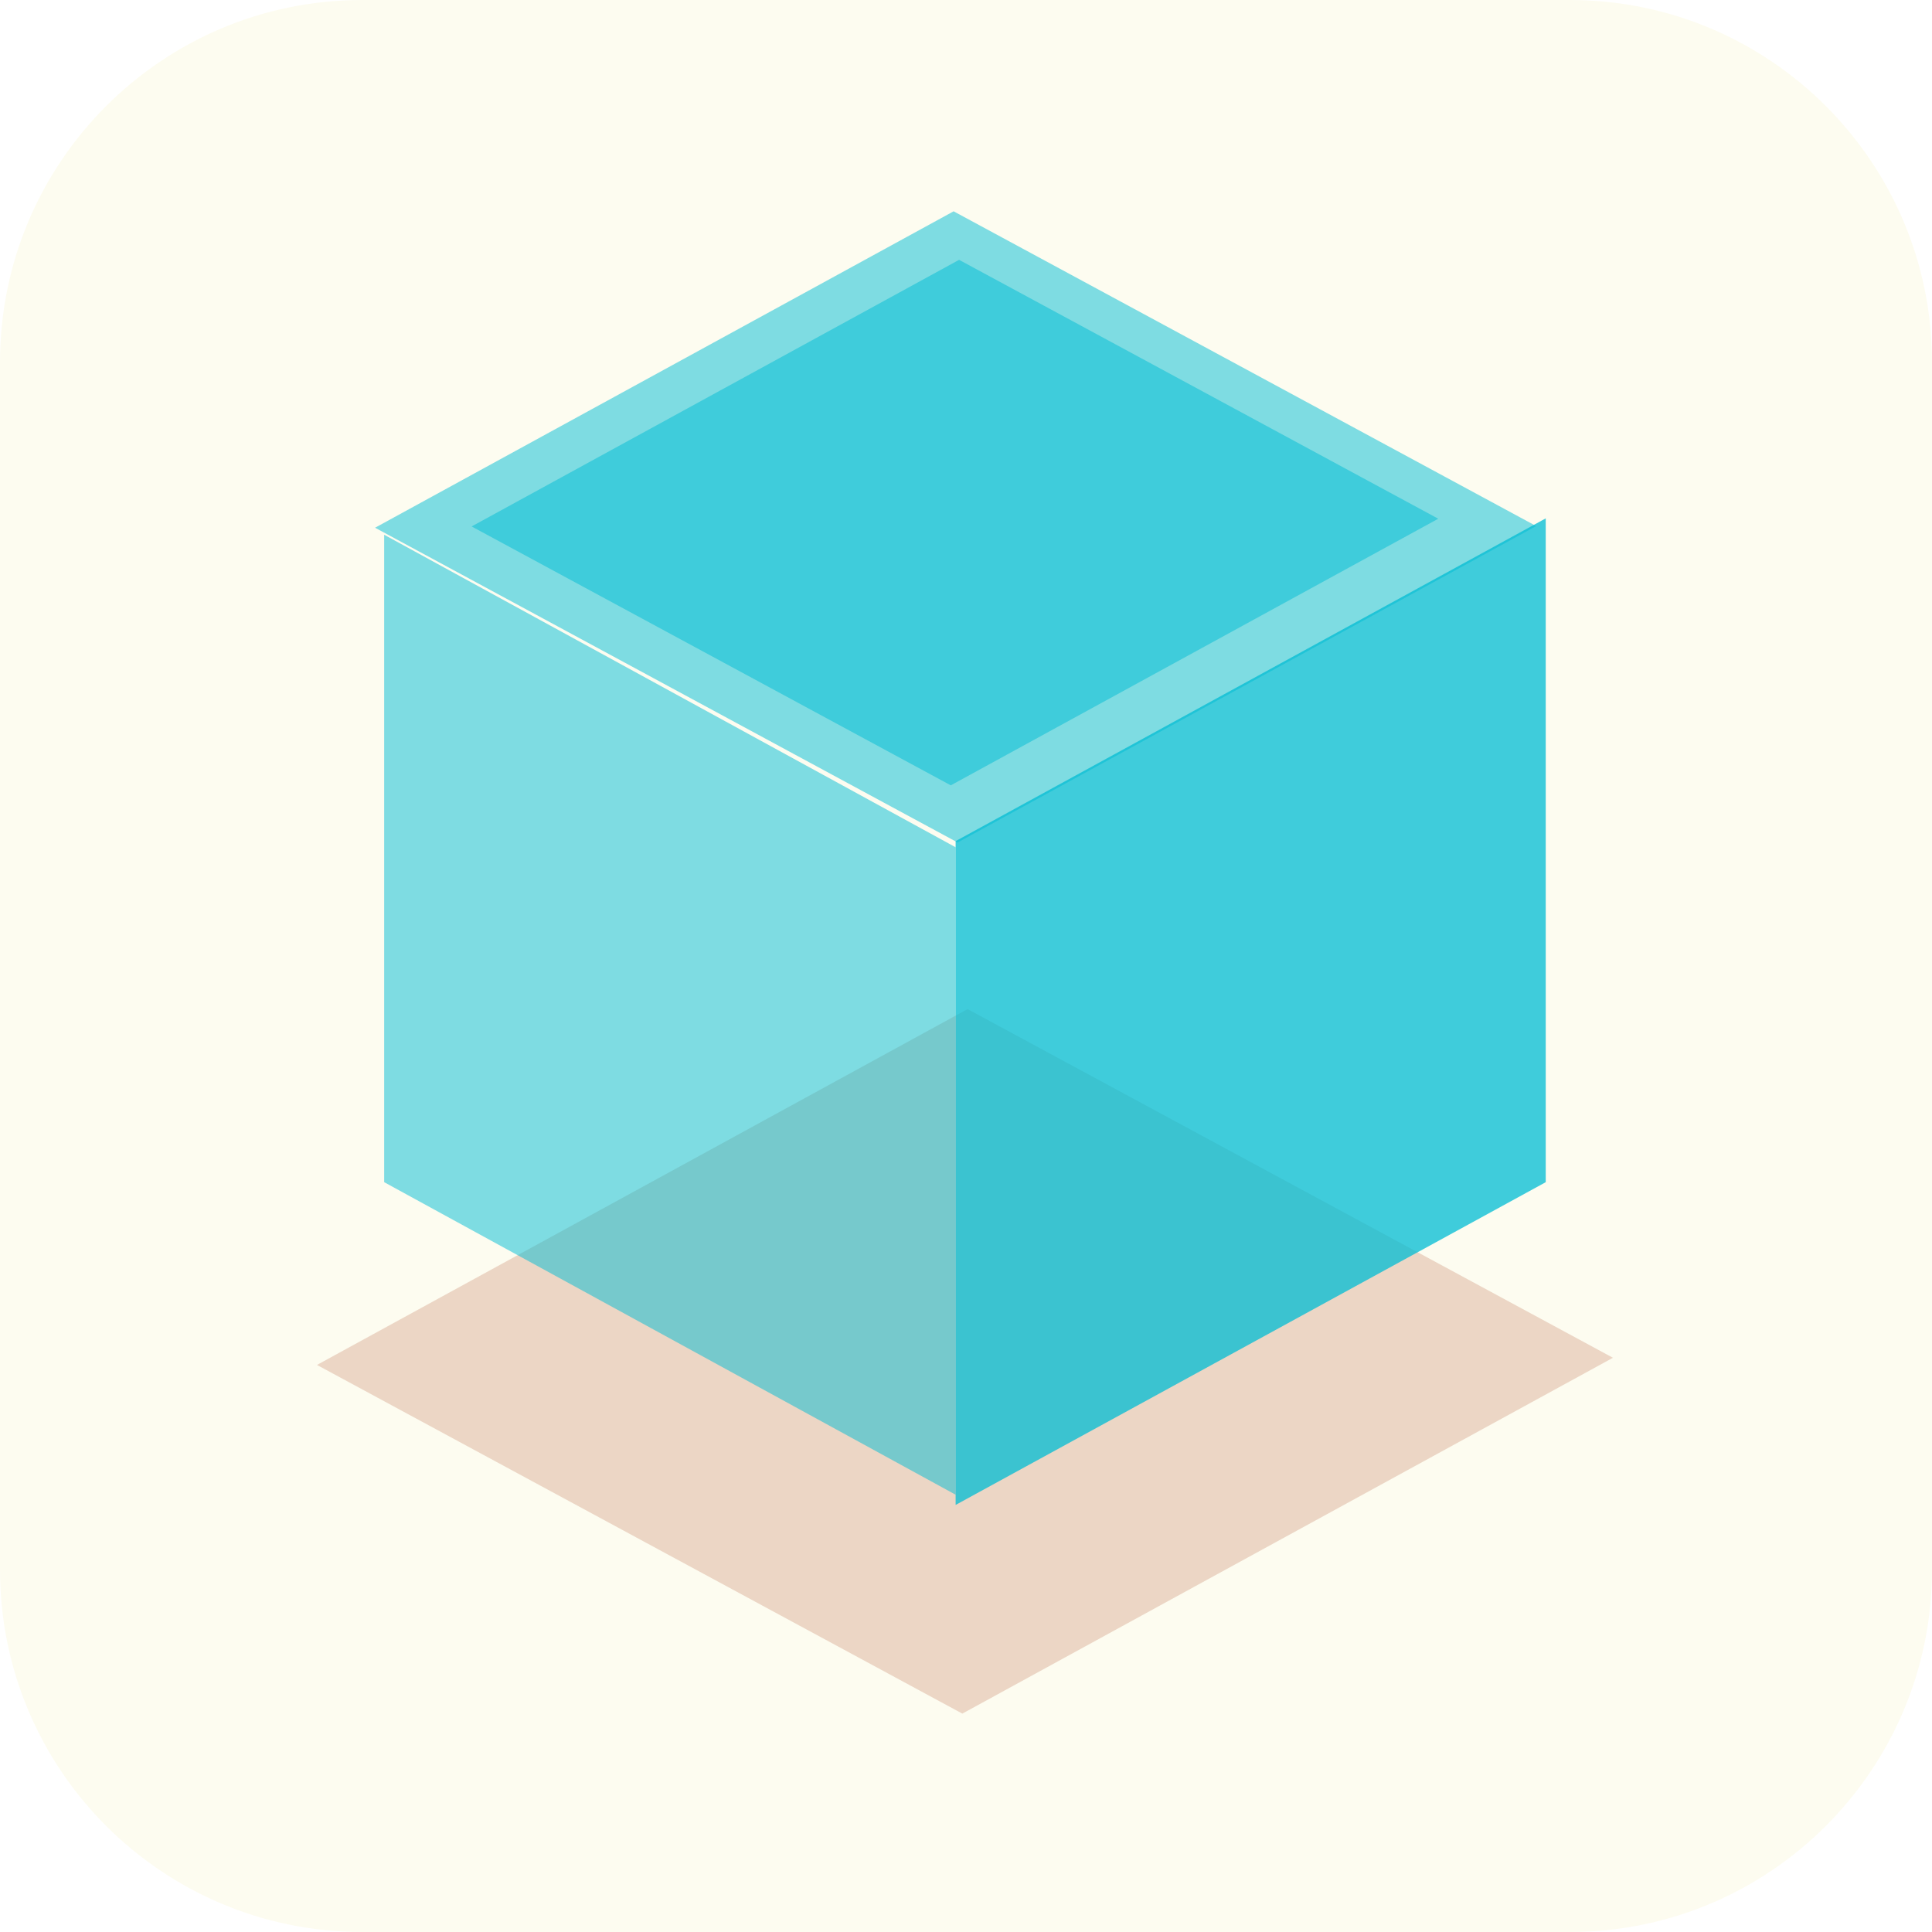
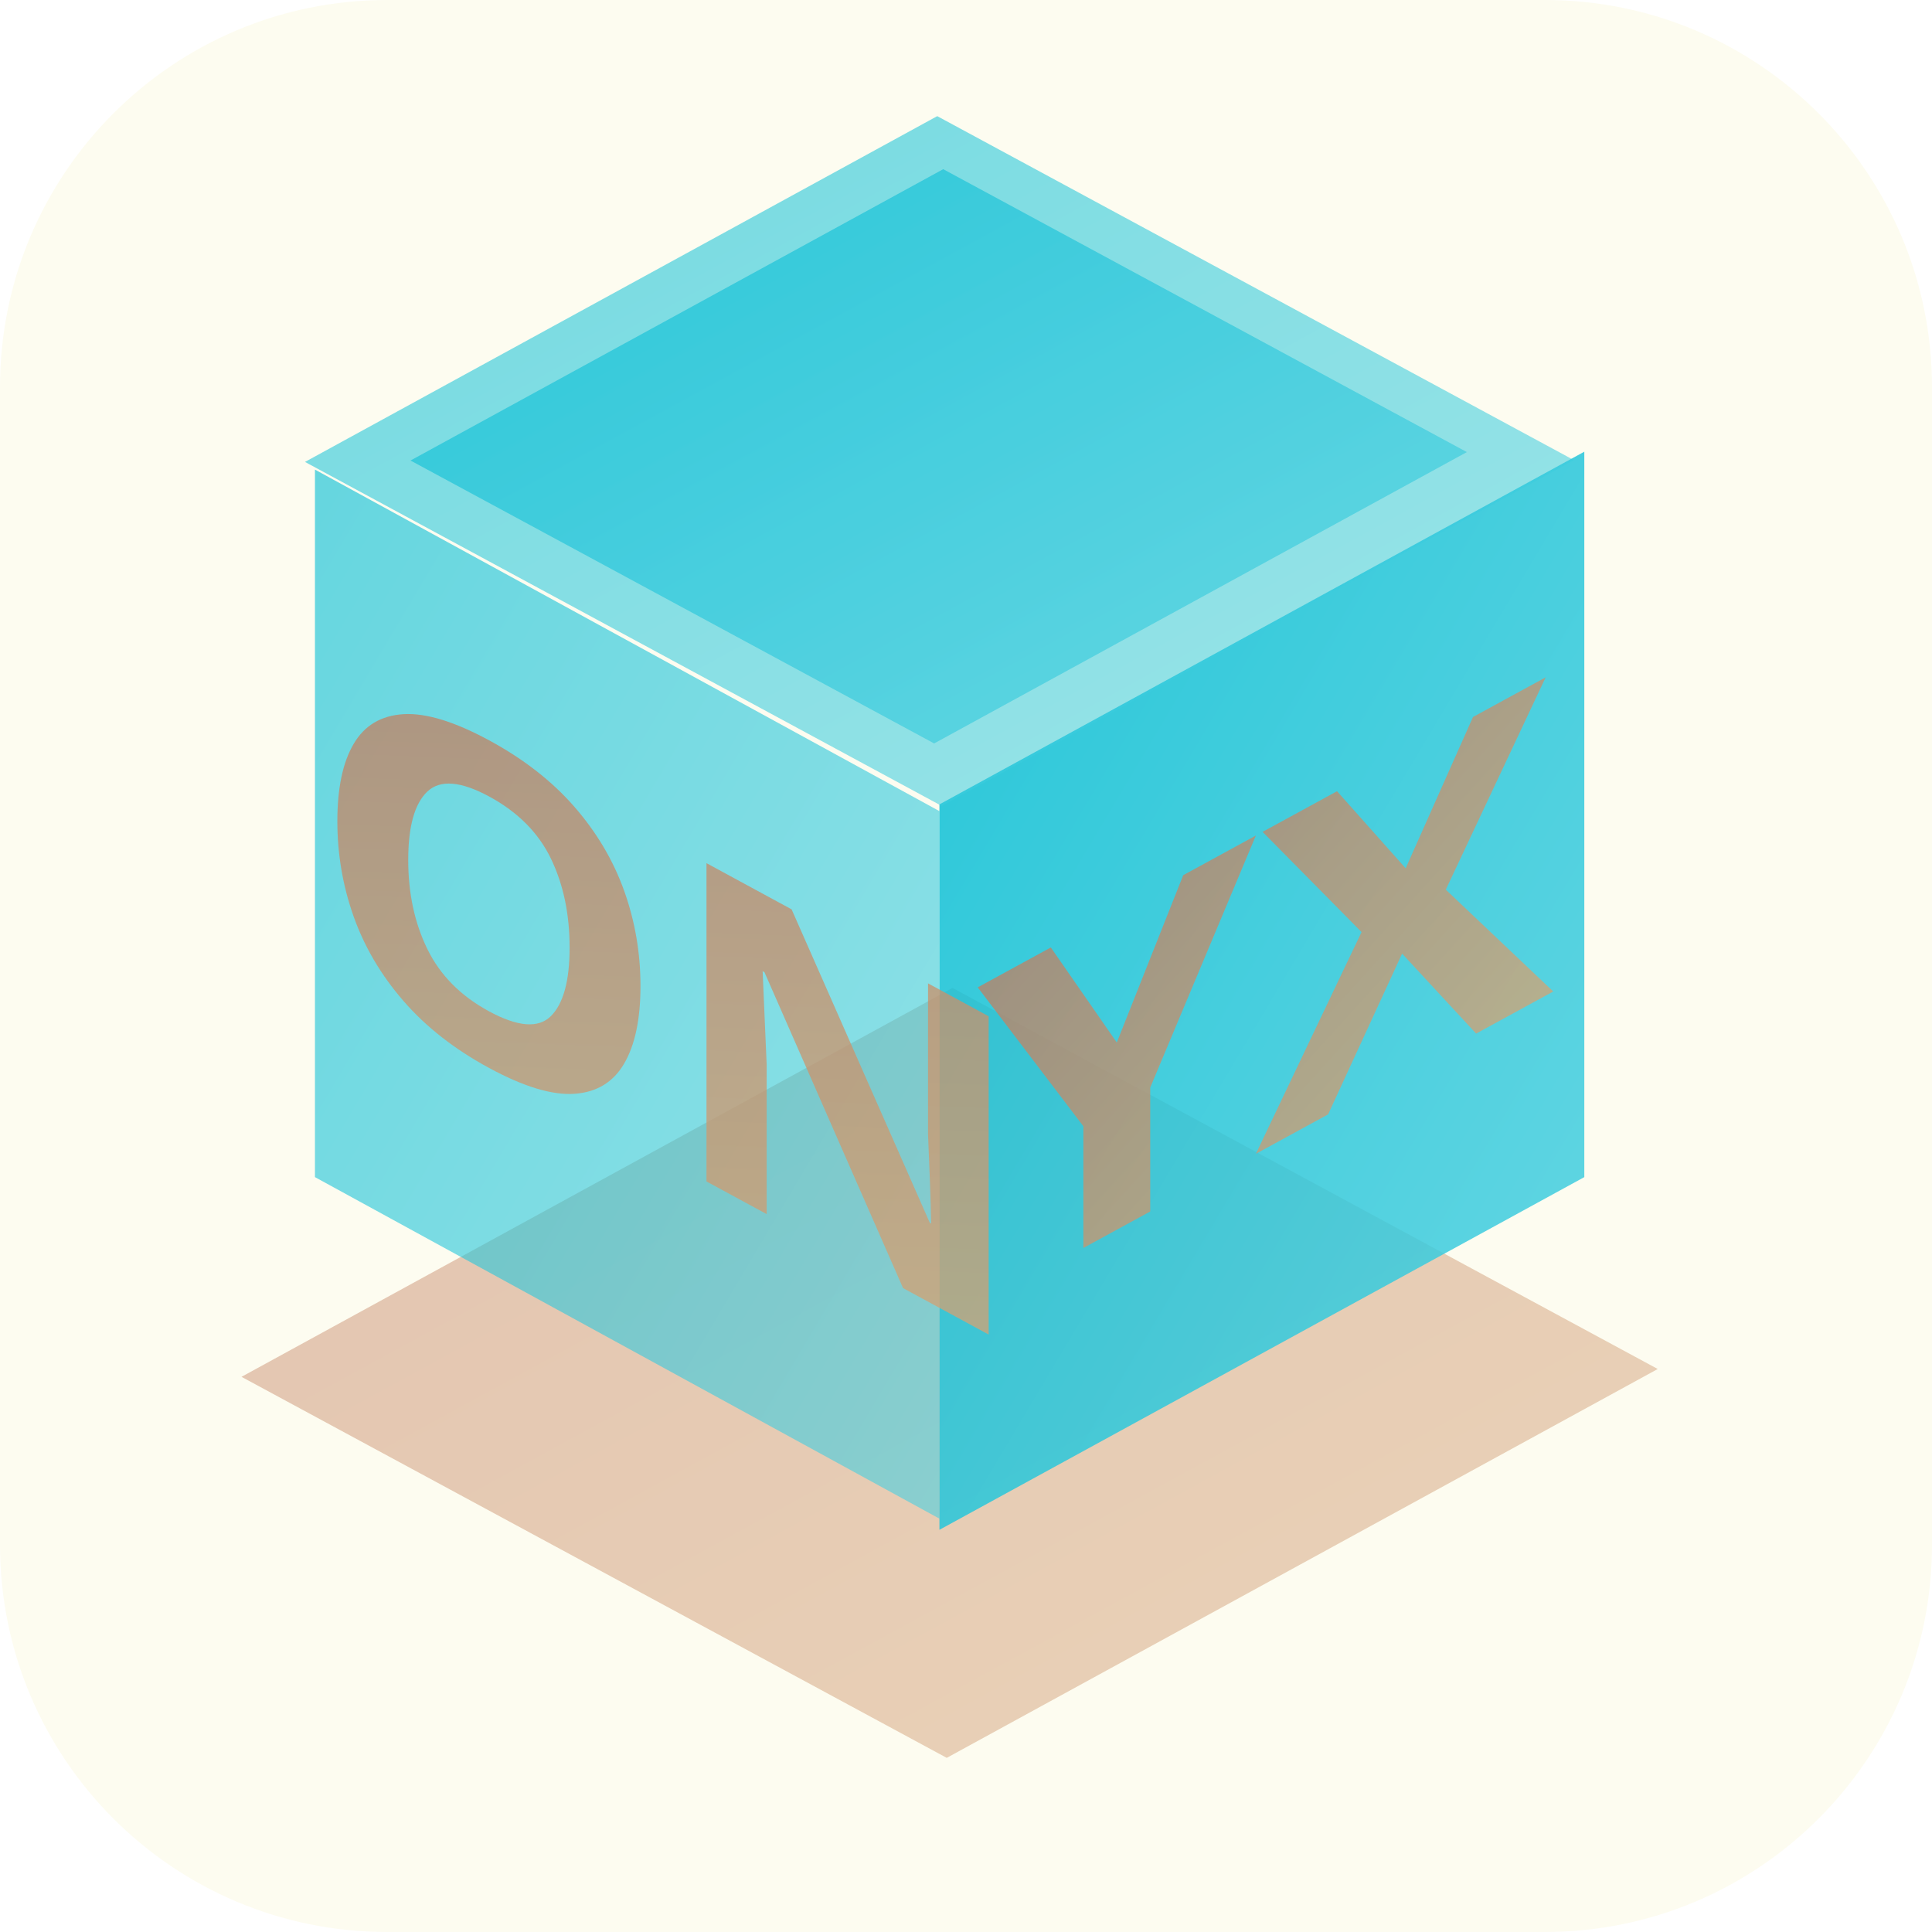
- <svg xmlns="http://www.w3.org/2000/svg" width="256" height="256" viewBox="0 0 256 256" fill="none">
-   <rect width="256" height="256" rx="48" fill="#fdfcf0" />
-   <g transform="translate(42, 28) scale(0.095)">
-     <path d="M-0,1609.06l900.137,486.336l907.485,-496.323l-900.137,-486.336l-907.485,496.323Z" fill="#c17e61" fill-opacity="0.3" />
-     <path d="M890.8,887.045l0,903.041l-797.05,-435.924l-0,-903.041l797.05,435.924Z" fill="#00bcd4" fill-opacity="0.5" />
-     <path d="M890.8,878.436l0,925.882l823.072,-450.156l0,-925.881l-823.072,450.155Z" fill="#00bcd4" fill-opacity="0.75" />
-     <path d="M81.042,441.337l812.569,439.024l806.948,-441.337l-812.569,-439.024l-806.948,441.337Z" fill="#00bcd4" fill-opacity="0.5" />
-     <path d="M215.715,439.546l668.333,361.094l679.915,-371.86l-668.333,-361.094l-679.915,371.86Z" fill="#00bcd4" fill-opacity="0.5" />
+ <svg xmlns="http://www.w3.org/2000/svg" width="256" height="256" viewBox="0 0 2096 2096" fill="none">
+   <defs>
+     <linearGradient id="AquaGlow" x1="0%" y1="0%" x2="100%" y2="100%">
+       <stop offset="0%" stop-color="#00bcd4" />
+       <stop offset="100%" stop-color="#4dd0e1" />
+     </linearGradient>
+     <linearGradient id="SandGold" x1="0%" y1="0%" x2="100%" y2="100%">
+       <stop offset="0%" stop-color="#c17e61" />
+       <stop offset="100%" stop-color="#d4a373" />
+     </linearGradient>
+     <linearGradient id="DeepStone" x1="0%" y1="0%" x2="100%" y2="100%">
+       <stop offset="0%" stop-color="#1a1614" />
+       <stop offset="100%" stop-color="#435159" />
+     </linearGradient>
+   </defs>
+   <rect width="2096" height="2096" rx="420" fill="#fdfcf0" />
+   <g transform="translate(262, 126) scale(0.85)">
+     <path d="M0,1609.06l900.137,486.336l907.485,-496.323l-900.137,-486.336l-907.485,496.323Z" fill="url(#SandGold)" fill-opacity="0.45" />
+     <path d="M890.8,887.045l0,903.041l-797.05,-435.924l-0,-903.041l797.05,435.924Z" fill="url(#AquaGlow)" fill-opacity="0.6" />
+     <path d="M890.8,878.436l0,925.882l823.072,-450.156l0,-925.881l-823.072,450.155Z" fill="url(#AquaGlow)" fill-opacity="0.85" />
+     <path d="M81.042,441.337l812.569,439.024l806.948,-441.337l-812.569,-439.024l-806.948,441.337Z" fill="url(#AquaGlow)" fill-opacity="0.55" />
+     <path d="M215.715,439.546l668.333,361.094l679.915,-371.86l-668.333,-361.094l-679.915,371.86Z" fill="url(#AquaGlow)" fill-opacity="0.65" />
+     <g transform="matrix(0.878961,0.476894,-0,0.878961,179.953,-570.815)">
+       <text x="-103.102" y="1941.1" font-family="sans-serif" font-weight="900" font-size="647.349px" fill="url(#SandGold)" fill-opacity="0.75">ON</text>
+     </g>
+     <g transform="matrix(0.877743,-0.479132,-0,0.877743,285.721,1126.22)">
+       <text x="745.011" y="853.282" font-family="sans-serif" font-weight="900" font-size="648.247px" fill="url(#SandGold)" fill-opacity="0.75">YX</text>
+     </g>
  </g>
</svg>
